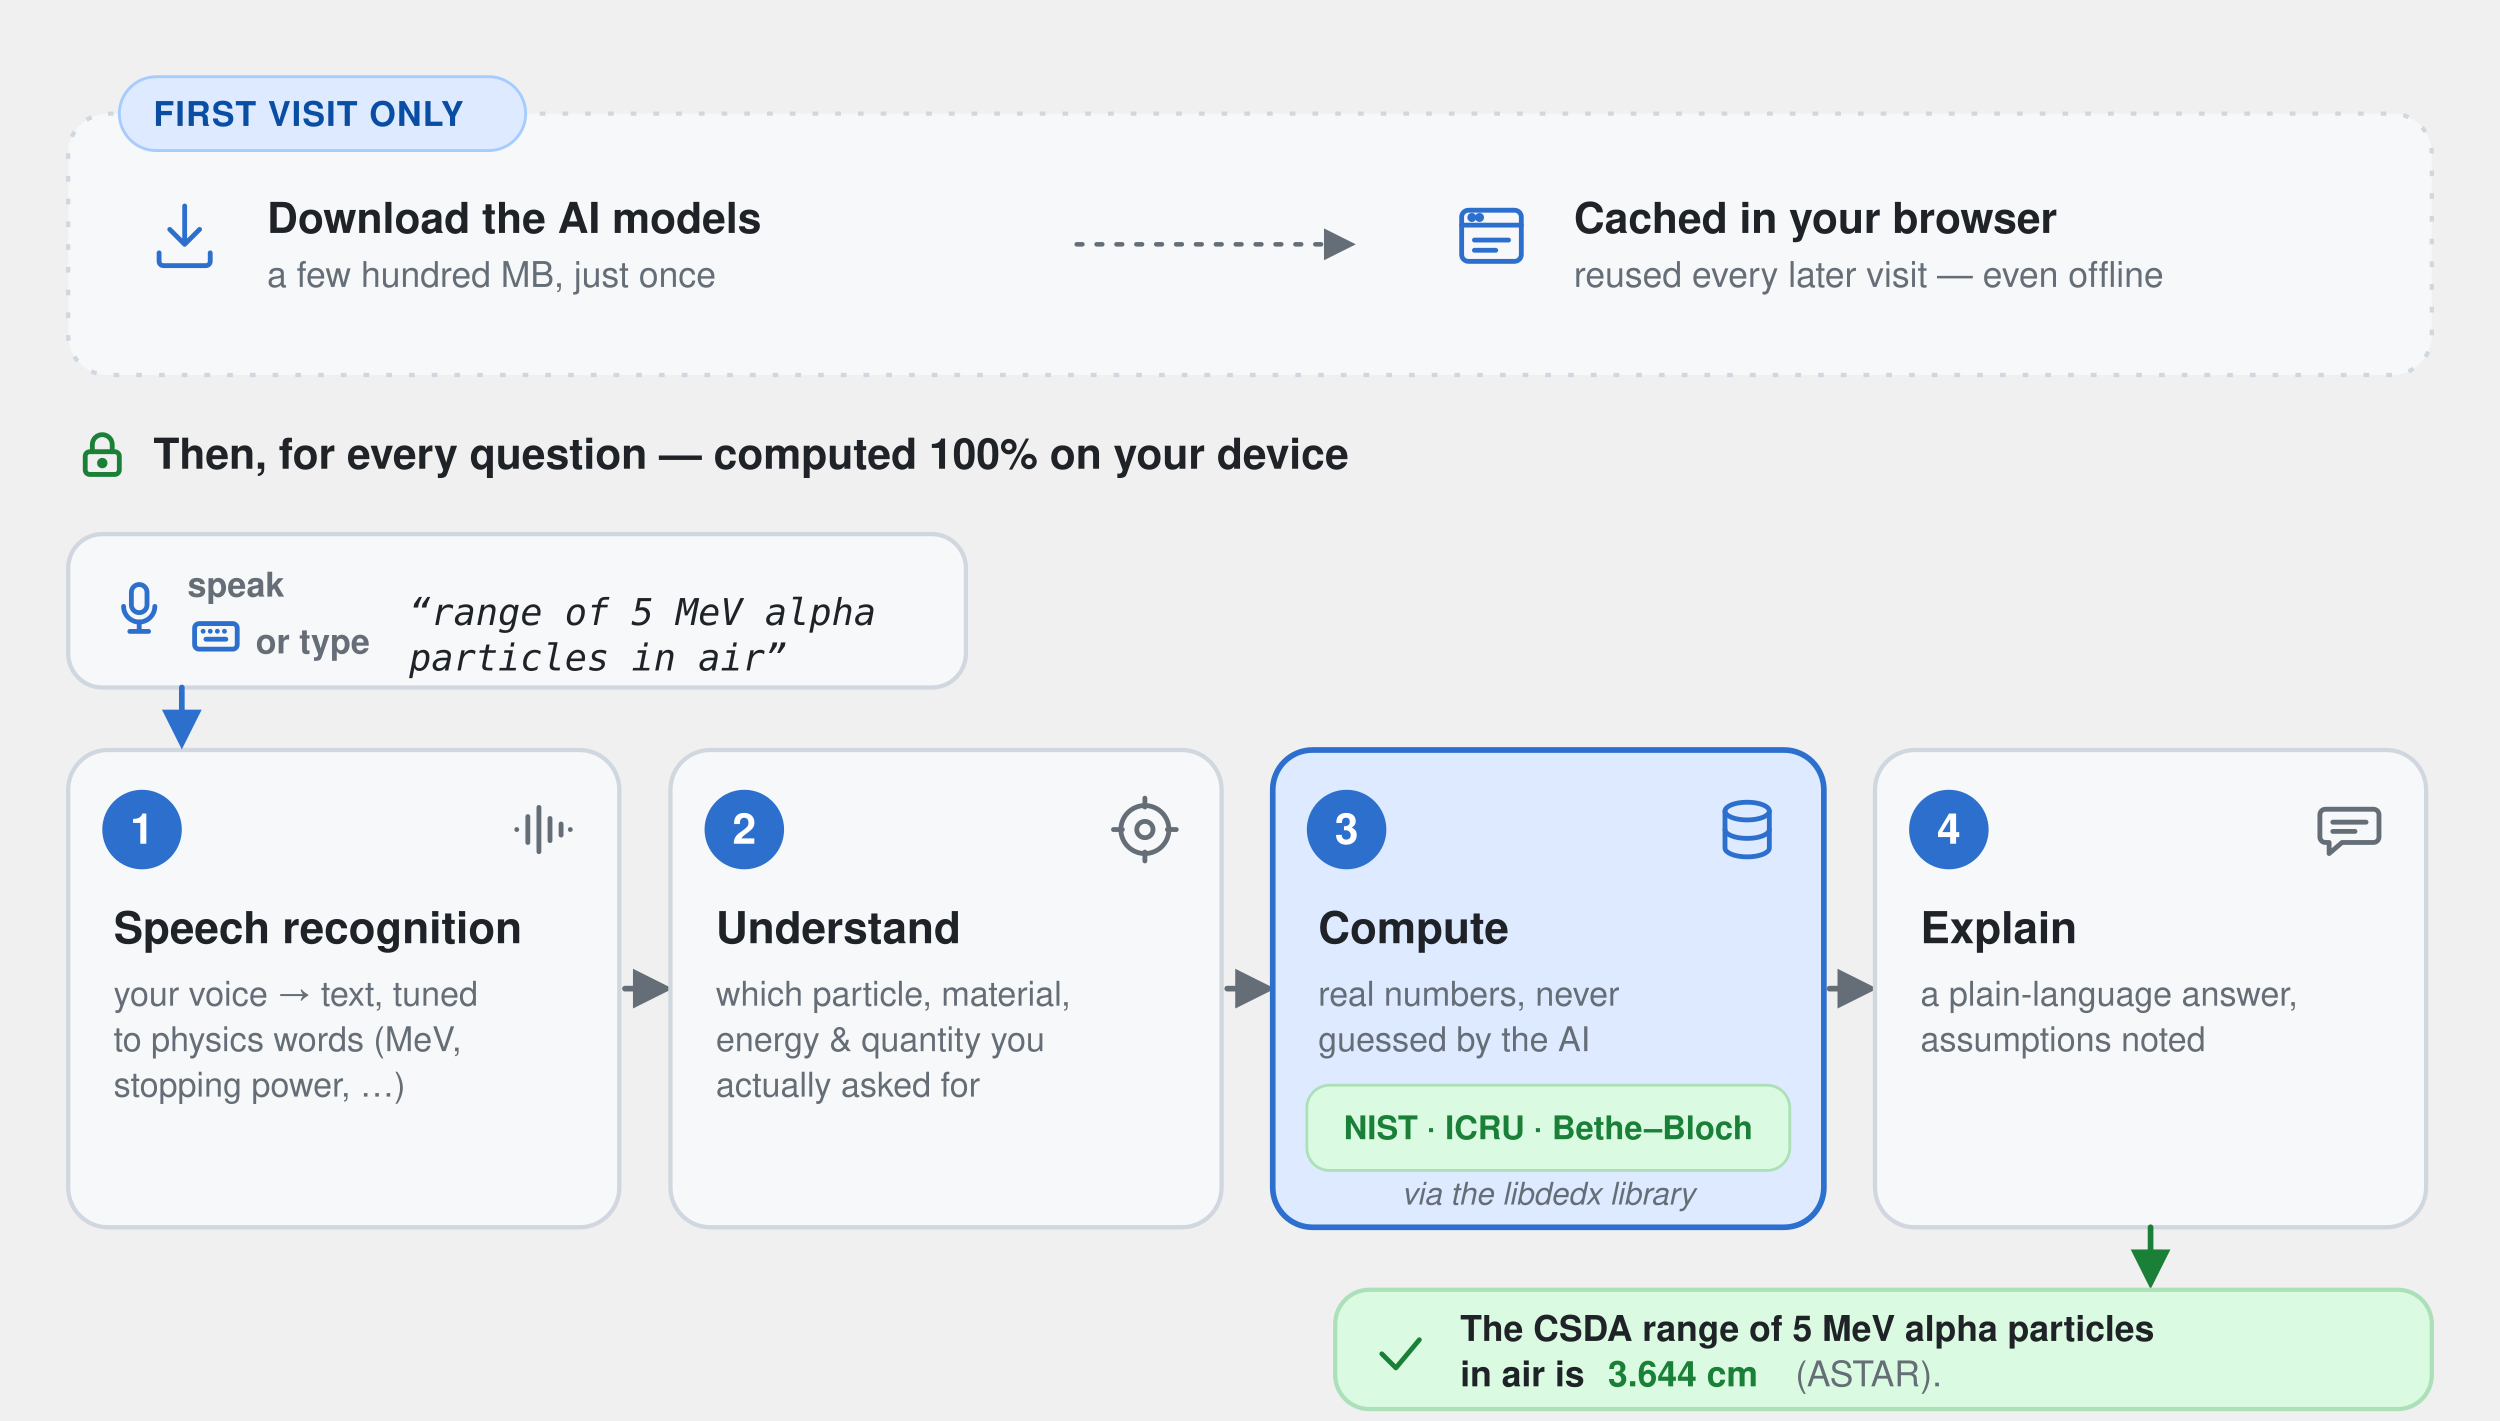
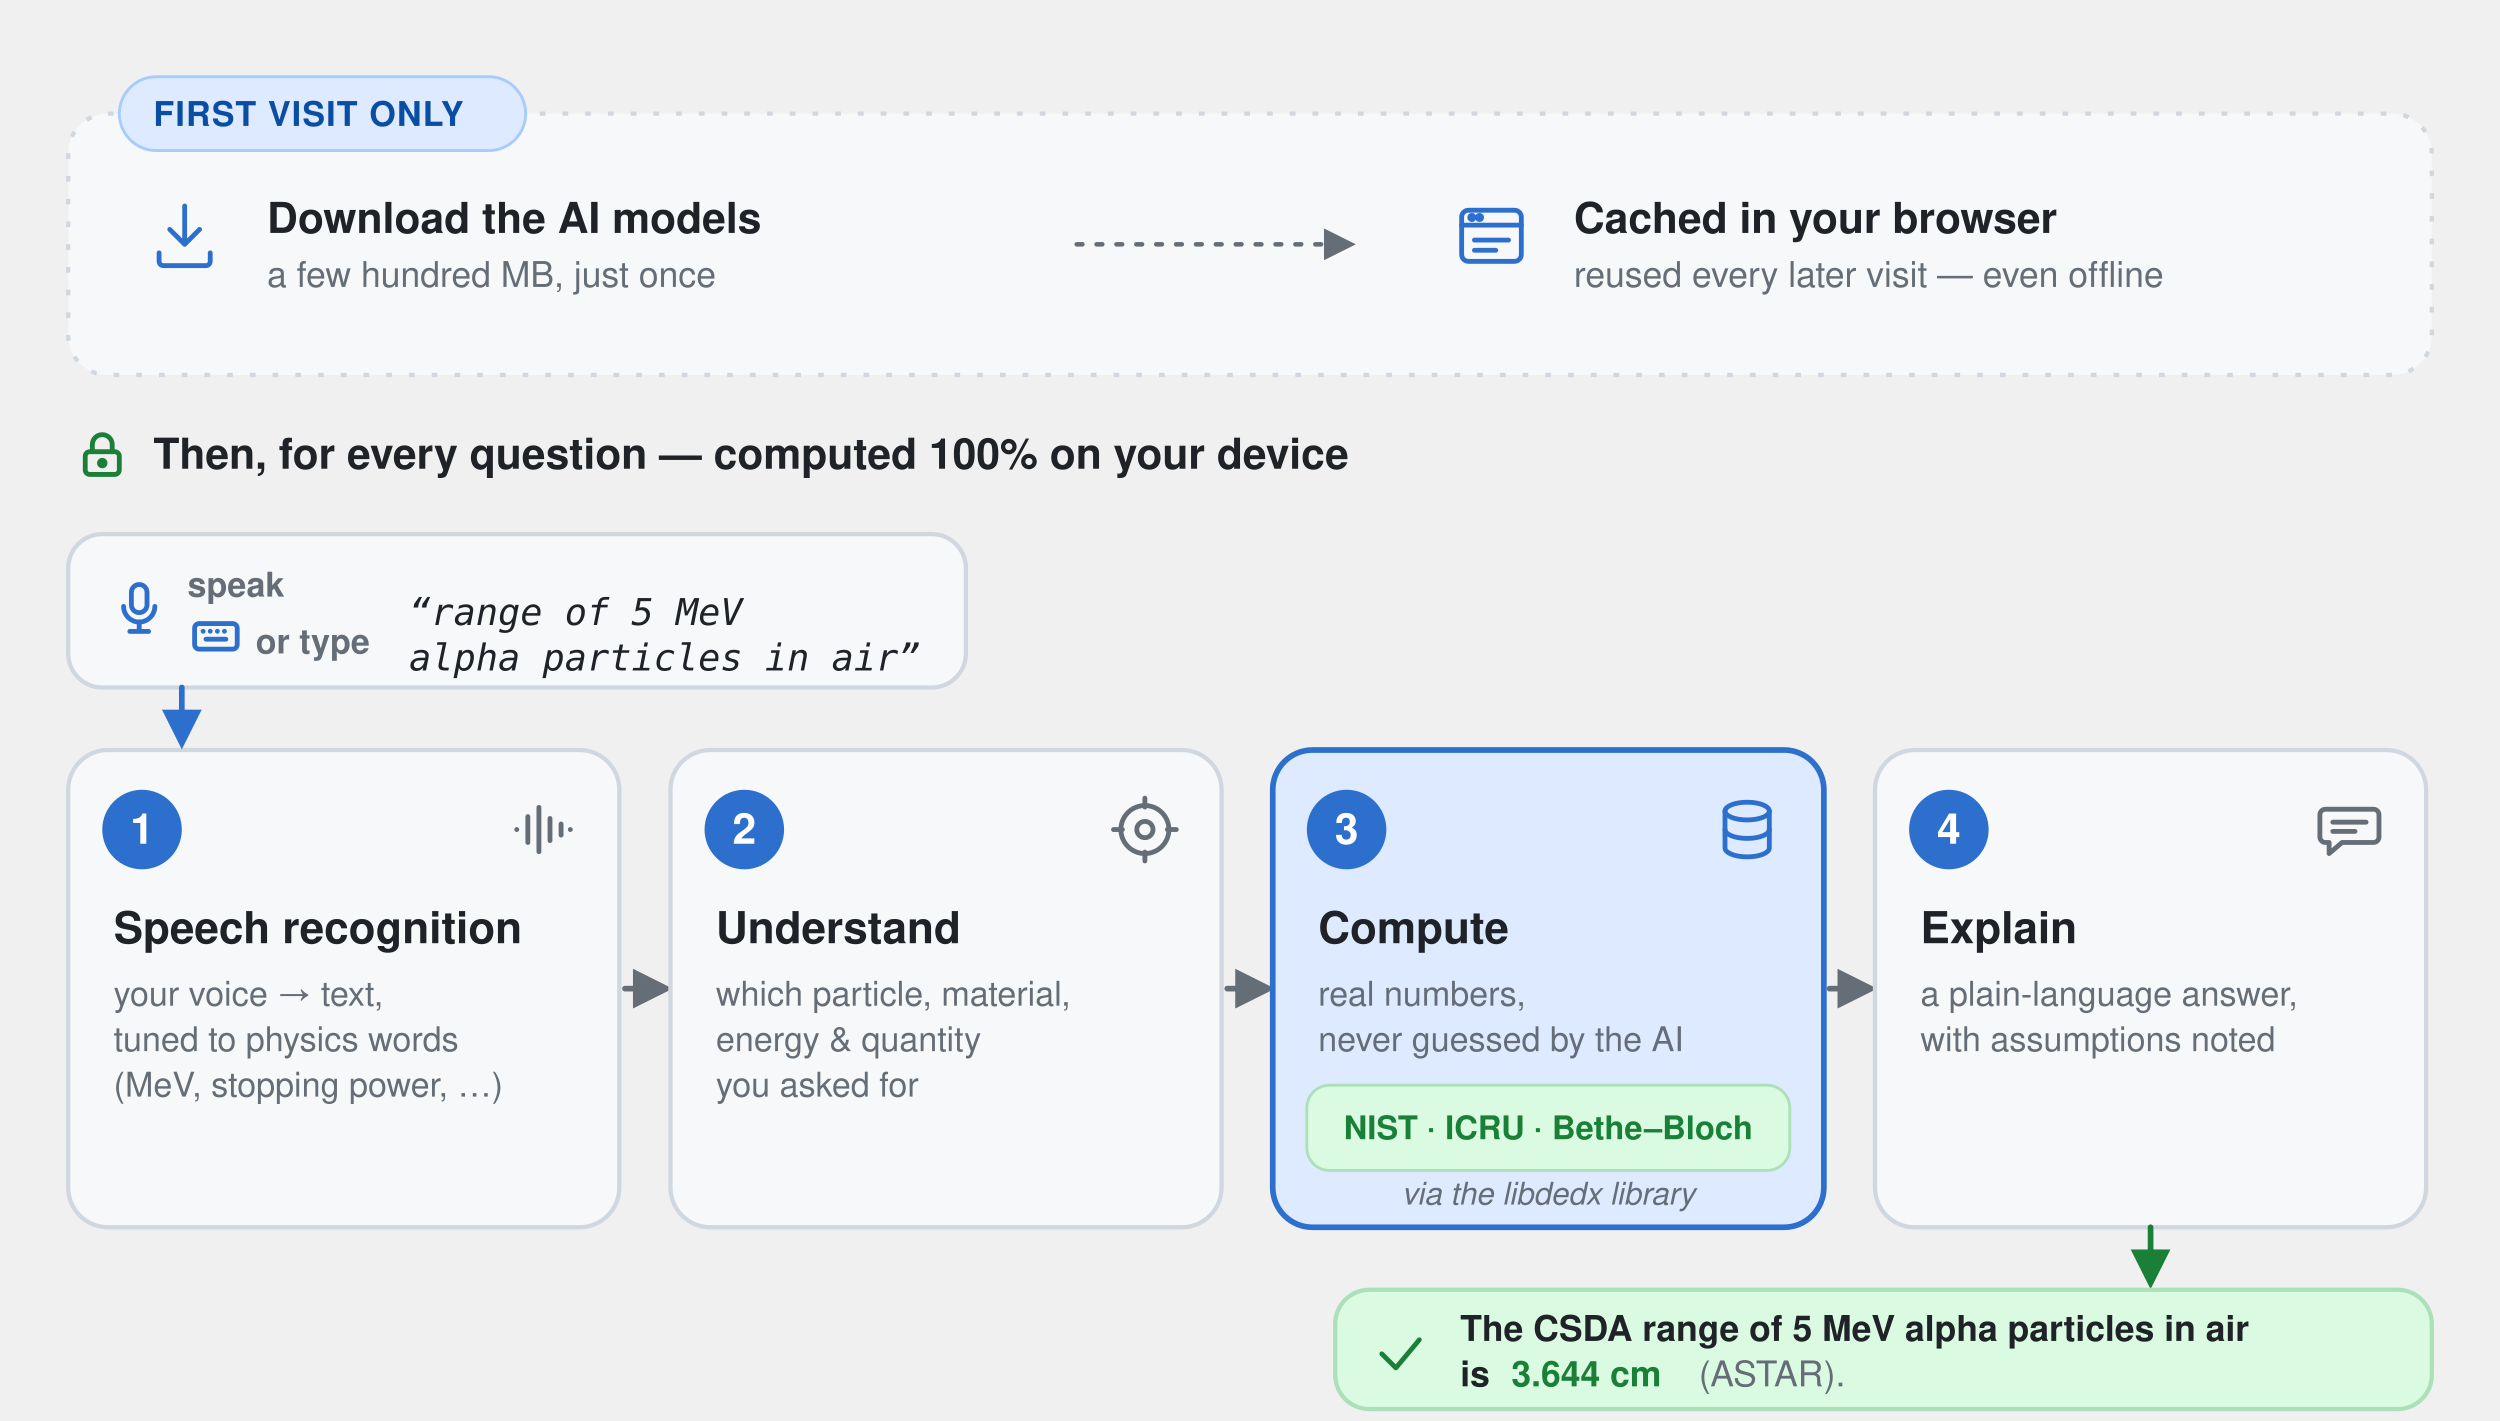
<svg xmlns="http://www.w3.org/2000/svg" viewBox="0 0 880 500" width="880" height="500" role="img" aria-label="aidedx pipeline: one-time model download, then speech recognition, understand, compute, explain — all on your device" font-family="-apple-system, BlinkMacSystemFont, 'Segoe UI', Helvetica, Arial, sans-serif">
  <defs>
    <marker id="ah" viewBox="0 0 10 10" refX="8" refY="5" markerWidth="7" markerHeight="7" orient="auto-start-reverse">
      <path d="M0 0 L10 5 L0 10 z" fill="#656d76" />
    </marker>
    <marker id="aha" viewBox="0 0 10 10" refX="8" refY="5" markerWidth="7" markerHeight="7" orient="auto-start-reverse">
      <path d="M0 0 L10 5 L0 10 z" fill="#2d6fcd" />
    </marker>
    <marker id="ahd" viewBox="0 0 10 10" refX="8" refY="5" markerWidth="7" markerHeight="7" orient="auto-start-reverse">
      <path d="M0 0 L10 5 L0 10 z" fill="#cf222e" />
    </marker>
    <marker id="ahs" viewBox="0 0 10 10" refX="8" refY="5" markerWidth="7" markerHeight="7" orient="auto-start-reverse">
      <path d="M0 0 L10 5 L0 10 z" fill="#1a7f37" />
    </marker>
  </defs>
  <rect x="24" y="40" width="832" height="92" rx="14" fill="#f6f8fa" stroke="#d0d7de" stroke-width="1.5" stroke-dasharray="2 6" />
  <rect x="42" y="27" width="143.04" height="26" rx="13" fill="#ddeaff" stroke="#a6cbff" stroke-width="1" />
  <text x="54" y="44.32" font-family="-apple-system, BlinkMacSystemFont, 'Segoe UI', Helvetica, Arial, sans-serif" font-size="12" font-weight="700" fill="#0a4ea3" text-anchor="start" letter-spacing="0.4">FIRST VISIT ONLY</text>
  <g transform="translate(50,68) scale(1.5)" fill="none" stroke="#2d6fcd" stroke-width="1.133" stroke-linecap="round" stroke-linejoin="round">
    <path d="M10 3 v9 M6.5 8.5 L10 12 L13.5 8.5" />
    <path d="M4 14 v2 a1 1 0 0 0 1 1 h10 a1 1 0 0 0 1-1 v-2" />
  </g>
  <text x="94" y="82" font-family="-apple-system, BlinkMacSystemFont, 'Segoe UI', Helvetica, Arial, sans-serif" font-size="15" font-weight="600" fill="#1f2328" text-anchor="start">Download the AI models</text>
  <text x="94" y="101" font-family="-apple-system, BlinkMacSystemFont, 'Segoe UI', Helvetica, Arial, sans-serif" font-size="12.5" font-weight="400" fill="#656d76" text-anchor="start">a few hundred MB, just once</text>
  <path d="M 379 86 h 96" fill="none" stroke="#656d76" stroke-width="1.6" stroke-linecap="round" stroke-linejoin="round" stroke-dasharray="2 5" marker-end="url(#ah)" />
  <g transform="translate(510,68) scale(1.5)" fill="none" stroke="#2d6fcd" stroke-width="1.133" stroke-linecap="round" stroke-linejoin="round">
    <rect x="3" y="4" width="14" height="12" rx="1.6" />
    <path d="M3 7.5 h14" />
    <circle cx="5.4" cy="5.7" r="0.5" fill="#2d6fcd" />
    <circle cx="7.2" cy="5.7" r="0.5" fill="#2d6fcd" />
    <path d="M6 11 h8 M6 13.4 h5" />
  </g>
  <text x="554" y="82" font-family="-apple-system, BlinkMacSystemFont, 'Segoe UI', Helvetica, Arial, sans-serif" font-size="15" font-weight="600" fill="#1f2328" text-anchor="start">Cached in your browser</text>
  <text x="554" y="101" font-family="-apple-system, BlinkMacSystemFont, 'Segoe UI', Helvetica, Arial, sans-serif" font-size="12.5" font-weight="400" fill="#656d76" text-anchor="start">reused every later visit — even offline</text>
  <g transform="translate(26,150) scale(1)" fill="none" stroke="#1a7f37" stroke-width="1.7" stroke-linecap="round" stroke-linejoin="round">
    <rect x="4" y="9" width="12" height="8" rx="1.6" />
    <path d="M6.5 9 V6.5 a3.5 3.5 0 0 1 7 0 V9" />
    <circle cx="10" cy="13" r="1" fill="#1a7f37" />
  </g>
  <text x="54" y="165" font-family="-apple-system, BlinkMacSystemFont, 'Segoe UI', Helvetica, Arial, sans-serif" font-size="15" font-weight="700" fill="#1f2328" text-anchor="start">Then, for every question — computed 100% on your device</text>
  <rect x="24" y="188" width="316" height="54" rx="12" fill="#f6f8fa" stroke="#d0d7de" stroke-width="1.5" />
  <g transform="translate(38,203) scale(1.1)" fill="none" stroke="#2d6fcd" stroke-width="1.545" stroke-linecap="round" stroke-linejoin="round">
    <rect x="7.5" y="2.5" width="5" height="9" rx="2.5" />
    <path d="M5 9.5 a5 5 0 0 0 10 0" />
    <path d="M10 14.5 v3 M7 17.5 h6" />
  </g>
  <text x="66" y="210" font-family="-apple-system, BlinkMacSystemFont, 'Segoe UI', Helvetica, Arial, sans-serif" font-size="12" font-weight="600" fill="#656d76" text-anchor="start">speak</text>
  <g transform="translate(66,214) scale(1)" fill="none" stroke="#2d6fcd" stroke-width="1.7" stroke-linecap="round" stroke-linejoin="round">
    <rect x="2.5" y="5.5" width="15" height="9" rx="1.6" />
    <path d="M5.5 8.2 h0.01 M8 8.2 h0.01 M10.5 8.2 h0.01 M13 8.2 h0.01 M6.5 11 h7" />
  </g>
  <text x="90" y="230" font-family="-apple-system, BlinkMacSystemFont, 'Segoe UI', Helvetica, Arial, sans-serif" font-size="12" font-weight="600" fill="#656d76" text-anchor="start">or type</text>
-   <text x="144" y="220" font-family="ui-monospace, SFMono-Regular, 'SF Mono', Menlo, Consolas, monospace" font-size="13" font-weight="400" fill="#1f2328" text-anchor="start" font-style="italic">“range of 5 MeV alpha</text>
-   <text x="144" y="236" font-family="ui-monospace, SFMono-Regular, 'SF Mono', Menlo, Consolas, monospace" font-size="13" font-weight="400" fill="#1f2328" text-anchor="start" font-style="italic"> particles in air”</text>
+   <text x="144" y="220" font-family="ui-monospace, SFMono-Regular, 'SF Mono', Menlo, Consolas, monospace" font-size="13" font-weight="400" fill="#1f2328" text-anchor="start" font-style="italic">“range of 5 MeV</text>
+   <text x="144" y="236" font-family="ui-monospace, SFMono-Regular, 'SF Mono', Menlo, Consolas, monospace" font-size="13" font-weight="400" fill="#1f2328" text-anchor="start" font-style="italic">alpha particles in air”</text>
  <rect x="24" y="264" width="194" height="168" rx="14" fill="#f6f8fa" stroke="#d0d7de" stroke-width="1.5" />
  <circle cx="50" cy="292" r="14" fill="#2d6fcd" stroke="none" stroke-width="1" />
  <text x="50" y="297" font-family="-apple-system, BlinkMacSystemFont, 'Segoe UI', Helvetica, Arial, sans-serif" font-size="15" font-weight="700" fill="#ffffff" text-anchor="middle">1</text>
  <g transform="translate(178,279) scale(1.3)" fill="none" stroke="#656d76" stroke-width="1.308" stroke-linecap="round" stroke-linejoin="round">
    <path d="M3 10 v0 M6 6.5 v7 M9 4 v12 M12 7 v6 M15 8.5 v3 M17.5 10 v0" />
  </g>
  <text x="40" y="332" font-family="-apple-system, BlinkMacSystemFont, 'Segoe UI', Helvetica, Arial, sans-serif" font-size="15.5" font-weight="700" fill="#1f2328" text-anchor="start">Speech recognition</text>
-   <text x="40" y="354" font-family="-apple-system, BlinkMacSystemFont, 'Segoe UI', Helvetica, Arial, sans-serif" font-size="12" font-weight="400" fill="#656d76" text-anchor="start">your voice → text, tuned</text>
-   <text x="40" y="370" font-family="-apple-system, BlinkMacSystemFont, 'Segoe UI', Helvetica, Arial, sans-serif" font-size="12" font-weight="400" fill="#656d76" text-anchor="start">to physics words (MeV,</text>
-   <text x="40" y="386" font-family="-apple-system, BlinkMacSystemFont, 'Segoe UI', Helvetica, Arial, sans-serif" font-size="12" font-weight="400" fill="#656d76" text-anchor="start">stopping power, …)</text>
+   <text x="40" y="354" font-family="-apple-system, BlinkMacSystemFont, 'Segoe UI', Helvetica, Arial, sans-serif" font-size="12" font-weight="400" fill="#656d76" text-anchor="start">your voice → text,</text>
+   <text x="40" y="370" font-family="-apple-system, BlinkMacSystemFont, 'Segoe UI', Helvetica, Arial, sans-serif" font-size="12" font-weight="400" fill="#656d76" text-anchor="start">tuned to physics words</text>
+   <text x="40" y="386" font-family="-apple-system, BlinkMacSystemFont, 'Segoe UI', Helvetica, Arial, sans-serif" font-size="12" font-weight="400" fill="#656d76" text-anchor="start">(MeV, stopping power, …)</text>
  <path d="M 220 348 h 14" fill="none" stroke="#656d76" stroke-width="2" stroke-linecap="round" stroke-linejoin="round" marker-end="url(#ah)" />
  <rect x="236" y="264" width="194" height="168" rx="14" fill="#f6f8fa" stroke="#d0d7de" stroke-width="1.5" />
  <circle cx="262" cy="292" r="14" fill="#2d6fcd" stroke="none" stroke-width="1" />
  <text x="262" y="297" font-family="-apple-system, BlinkMacSystemFont, 'Segoe UI', Helvetica, Arial, sans-serif" font-size="15" font-weight="700" fill="#ffffff" text-anchor="middle">2</text>
  <g transform="translate(390,279) scale(1.3)" fill="none" stroke="#656d76" stroke-width="1.308" stroke-linecap="round" stroke-linejoin="round">
    <circle cx="10" cy="10" r="6.5" />
    <circle cx="10" cy="10" r="2.2" />
    <path d="M10 1.5 v2.4 M10 16.1 v2.4 M1.5 10 h2.4 M16.1 10 h2.4" />
  </g>
  <text x="252" y="332" font-family="-apple-system, BlinkMacSystemFont, 'Segoe UI', Helvetica, Arial, sans-serif" font-size="15.5" font-weight="700" fill="#1f2328" text-anchor="start">Understand</text>
  <text x="252" y="354" font-family="-apple-system, BlinkMacSystemFont, 'Segoe UI', Helvetica, Arial, sans-serif" font-size="12" font-weight="400" fill="#656d76" text-anchor="start">which particle, material,</text>
-   <text x="252" y="370" font-family="-apple-system, BlinkMacSystemFont, 'Segoe UI', Helvetica, Arial, sans-serif" font-size="12" font-weight="400" fill="#656d76" text-anchor="start">energy &amp; quantity you</text>
-   <text x="252" y="386" font-family="-apple-system, BlinkMacSystemFont, 'Segoe UI', Helvetica, Arial, sans-serif" font-size="12" font-weight="400" fill="#656d76" text-anchor="start">actually asked for</text>
+   <text x="252" y="370" font-family="-apple-system, BlinkMacSystemFont, 'Segoe UI', Helvetica, Arial, sans-serif" font-size="12" font-weight="400" fill="#656d76" text-anchor="start">energy &amp; quantity</text>
+   <text x="252" y="386" font-family="-apple-system, BlinkMacSystemFont, 'Segoe UI', Helvetica, Arial, sans-serif" font-size="12" font-weight="400" fill="#656d76" text-anchor="start">you asked for</text>
  <path d="M 432 348 h 14" fill="none" stroke="#656d76" stroke-width="2" stroke-linecap="round" stroke-linejoin="round" marker-end="url(#ah)" />
  <rect x="448" y="264" width="194" height="168" rx="14" fill="#ddeaff" stroke="#2d6fcd" stroke-width="2" />
  <circle cx="474" cy="292" r="14" fill="#2d6fcd" stroke="none" stroke-width="1" />
  <text x="474" y="297" font-family="-apple-system, BlinkMacSystemFont, 'Segoe UI', Helvetica, Arial, sans-serif" font-size="15" font-weight="700" fill="#ffffff" text-anchor="middle">3</text>
  <g transform="translate(602,279) scale(1.3)" fill="none" stroke="#2d6fcd" stroke-width="1.308" stroke-linecap="round" stroke-linejoin="round">
    <ellipse cx="10" cy="5" rx="6" ry="2.4" />
    <path d="M4 5 v10 a6 2.4 0 0 0 12 0 V5" />
    <path d="M4 10 a6 2.4 0 0 0 12 0" />
  </g>
  <text x="464" y="332" font-family="-apple-system, BlinkMacSystemFont, 'Segoe UI', Helvetica, Arial, sans-serif" font-size="15.5" font-weight="700" fill="#1f2328" text-anchor="start">Compute</text>
-   <text x="464" y="354" font-family="-apple-system, BlinkMacSystemFont, 'Segoe UI', Helvetica, Arial, sans-serif" font-size="12" font-weight="400" fill="#656d76" text-anchor="start">real numbers, never</text>
-   <text x="464" y="370" font-family="-apple-system, BlinkMacSystemFont, 'Segoe UI', Helvetica, Arial, sans-serif" font-size="12" font-weight="400" fill="#656d76" text-anchor="start">guessed by the AI</text>
+   <text x="464" y="354" font-family="-apple-system, BlinkMacSystemFont, 'Segoe UI', Helvetica, Arial, sans-serif" font-size="12" font-weight="400" fill="#656d76" text-anchor="start">real numbers,</text>
+   <text x="464" y="370" font-family="-apple-system, BlinkMacSystemFont, 'Segoe UI', Helvetica, Arial, sans-serif" font-size="12" font-weight="400" fill="#656d76" text-anchor="start">never guessed by the AI</text>
  <rect x="460" y="382" width="170" height="30" rx="8" fill="#dafbe1" stroke="#ace0b9" stroke-width="1" />
  <text x="545" y="401" font-family="-apple-system, BlinkMacSystemFont, 'Segoe UI', Helvetica, Arial, sans-serif" font-size="11.5" font-weight="700" fill="#1a7f37" text-anchor="middle">NIST · ICRU · Bethe–Bloch</text>
  <text x="545" y="424" font-family="-apple-system, BlinkMacSystemFont, 'Segoe UI', Helvetica, Arial, sans-serif" font-size="11" font-weight="400" fill="#656d76" text-anchor="middle" font-style="italic">via the libdedx library</text>
  <path d="M 644 348 h 14" fill="none" stroke="#656d76" stroke-width="2" stroke-linecap="round" stroke-linejoin="round" marker-end="url(#ah)" />
  <rect x="660" y="264" width="194" height="168" rx="14" fill="#f6f8fa" stroke="#d0d7de" stroke-width="1.5" />
  <circle cx="686" cy="292" r="14" fill="#2d6fcd" stroke="none" stroke-width="1" />
  <text x="686" y="297" font-family="-apple-system, BlinkMacSystemFont, 'Segoe UI', Helvetica, Arial, sans-serif" font-size="15" font-weight="700" fill="#ffffff" text-anchor="middle">4</text>
  <g transform="translate(814,279) scale(1.3)" fill="none" stroke="#656d76" stroke-width="1.308" stroke-linecap="round" stroke-linejoin="round">
    <path d="M3.5 4.5 h13 a1.5 1.5 0 0 1 1.5 1.5 v6 a1.5 1.5 0 0 1-1.5 1.5 H8 l-3.5 3 v-3 H3.5 a1.5 1.5 0 0 1-1.5-1.5 V6 a1.5 1.5 0 0 1 1.5-1.5 Z" />
    <path d="M5.5 8 h9 M5.5 10.5 h6" />
  </g>
  <text x="676" y="332" font-family="-apple-system, BlinkMacSystemFont, 'Segoe UI', Helvetica, Arial, sans-serif" font-size="15.5" font-weight="700" fill="#1f2328" text-anchor="start">Explain</text>
  <text x="676" y="354" font-family="-apple-system, BlinkMacSystemFont, 'Segoe UI', Helvetica, Arial, sans-serif" font-size="12" font-weight="400" fill="#656d76" text-anchor="start">a plain-language answer,</text>
-   <text x="676" y="370" font-family="-apple-system, BlinkMacSystemFont, 'Segoe UI', Helvetica, Arial, sans-serif" font-size="12" font-weight="400" fill="#656d76" text-anchor="start">assumptions noted</text>
+   <text x="676" y="370" font-family="-apple-system, BlinkMacSystemFont, 'Segoe UI', Helvetica, Arial, sans-serif" font-size="12" font-weight="400" fill="#656d76" text-anchor="start">with assumptions noted</text>
  <path d="M 64 242 V 261" fill="none" stroke="#2d6fcd" stroke-width="2" stroke-linecap="round" stroke-linejoin="round" marker-end="url(#aha)" />
  <path d="M 757 432 V 451" fill="none" stroke="#1a7f37" stroke-width="2" stroke-linecap="round" stroke-linejoin="round" marker-end="url(#ahs)" />
  <rect x="470" y="454" width="386" height="42" rx="12" fill="#dafbe1" stroke="#ace0b9" stroke-width="1.5" />
  <g transform="translate(482,465) scale(1.1)" fill="none" stroke="#1a7f37" stroke-width="1.545" stroke-linecap="round" stroke-linejoin="round">
    <path d="M4 10.5 L8.5 15 L16 6" />
  </g>
-   <text x="514" y="472" font-family="-apple-system, BlinkMacSystemFont, 'Segoe UI', Helvetica, Arial, sans-serif" font-size="12.5" font-weight="600" fill="#1f2328" text-anchor="start">The CSDA range of 5 MeV alpha particles</text>
-   <text x="514" y="488" font-family="-apple-system, BlinkMacSystemFont, 'Segoe UI', Helvetica, Arial, sans-serif" font-size="12.5" font-weight="600" fill="#1f2328" text-anchor="start">in air is</text>
-   <text x="566" y="488" font-family="-apple-system, BlinkMacSystemFont, 'Segoe UI', Helvetica, Arial, sans-serif" font-size="12.5" font-weight="700" fill="#1a7f37" text-anchor="start">3.644 cm</text>
-   <text x="632" y="488" font-family="-apple-system, BlinkMacSystemFont, 'Segoe UI', Helvetica, Arial, sans-serif" font-size="12.5" font-weight="400" fill="#656d76" text-anchor="start">(ASTAR).</text>
+   <text x="514" y="472" font-family="-apple-system, BlinkMacSystemFont, 'Segoe UI', Helvetica, Arial, sans-serif" font-size="12.5" font-weight="600" fill="#1f2328" text-anchor="start">The CSDA range of 5 MeV alpha particles in air</text>
+   <text x="514" y="488" font-family="-apple-system, BlinkMacSystemFont, 'Segoe UI', Helvetica, Arial, sans-serif" font-size="12.5" font-weight="600" fill="#1f2328" text-anchor="start">is</text>
+   <text x="532" y="488" font-family="-apple-system, BlinkMacSystemFont, 'Segoe UI', Helvetica, Arial, sans-serif" font-size="12.5" font-weight="700" fill="#1a7f37" text-anchor="start">3.644 cm</text>
+   <text x="598" y="488" font-family="-apple-system, BlinkMacSystemFont, 'Segoe UI', Helvetica, Arial, sans-serif" font-size="12.5" font-weight="400" fill="#656d76" text-anchor="start">(ASTAR).</text>
</svg>
